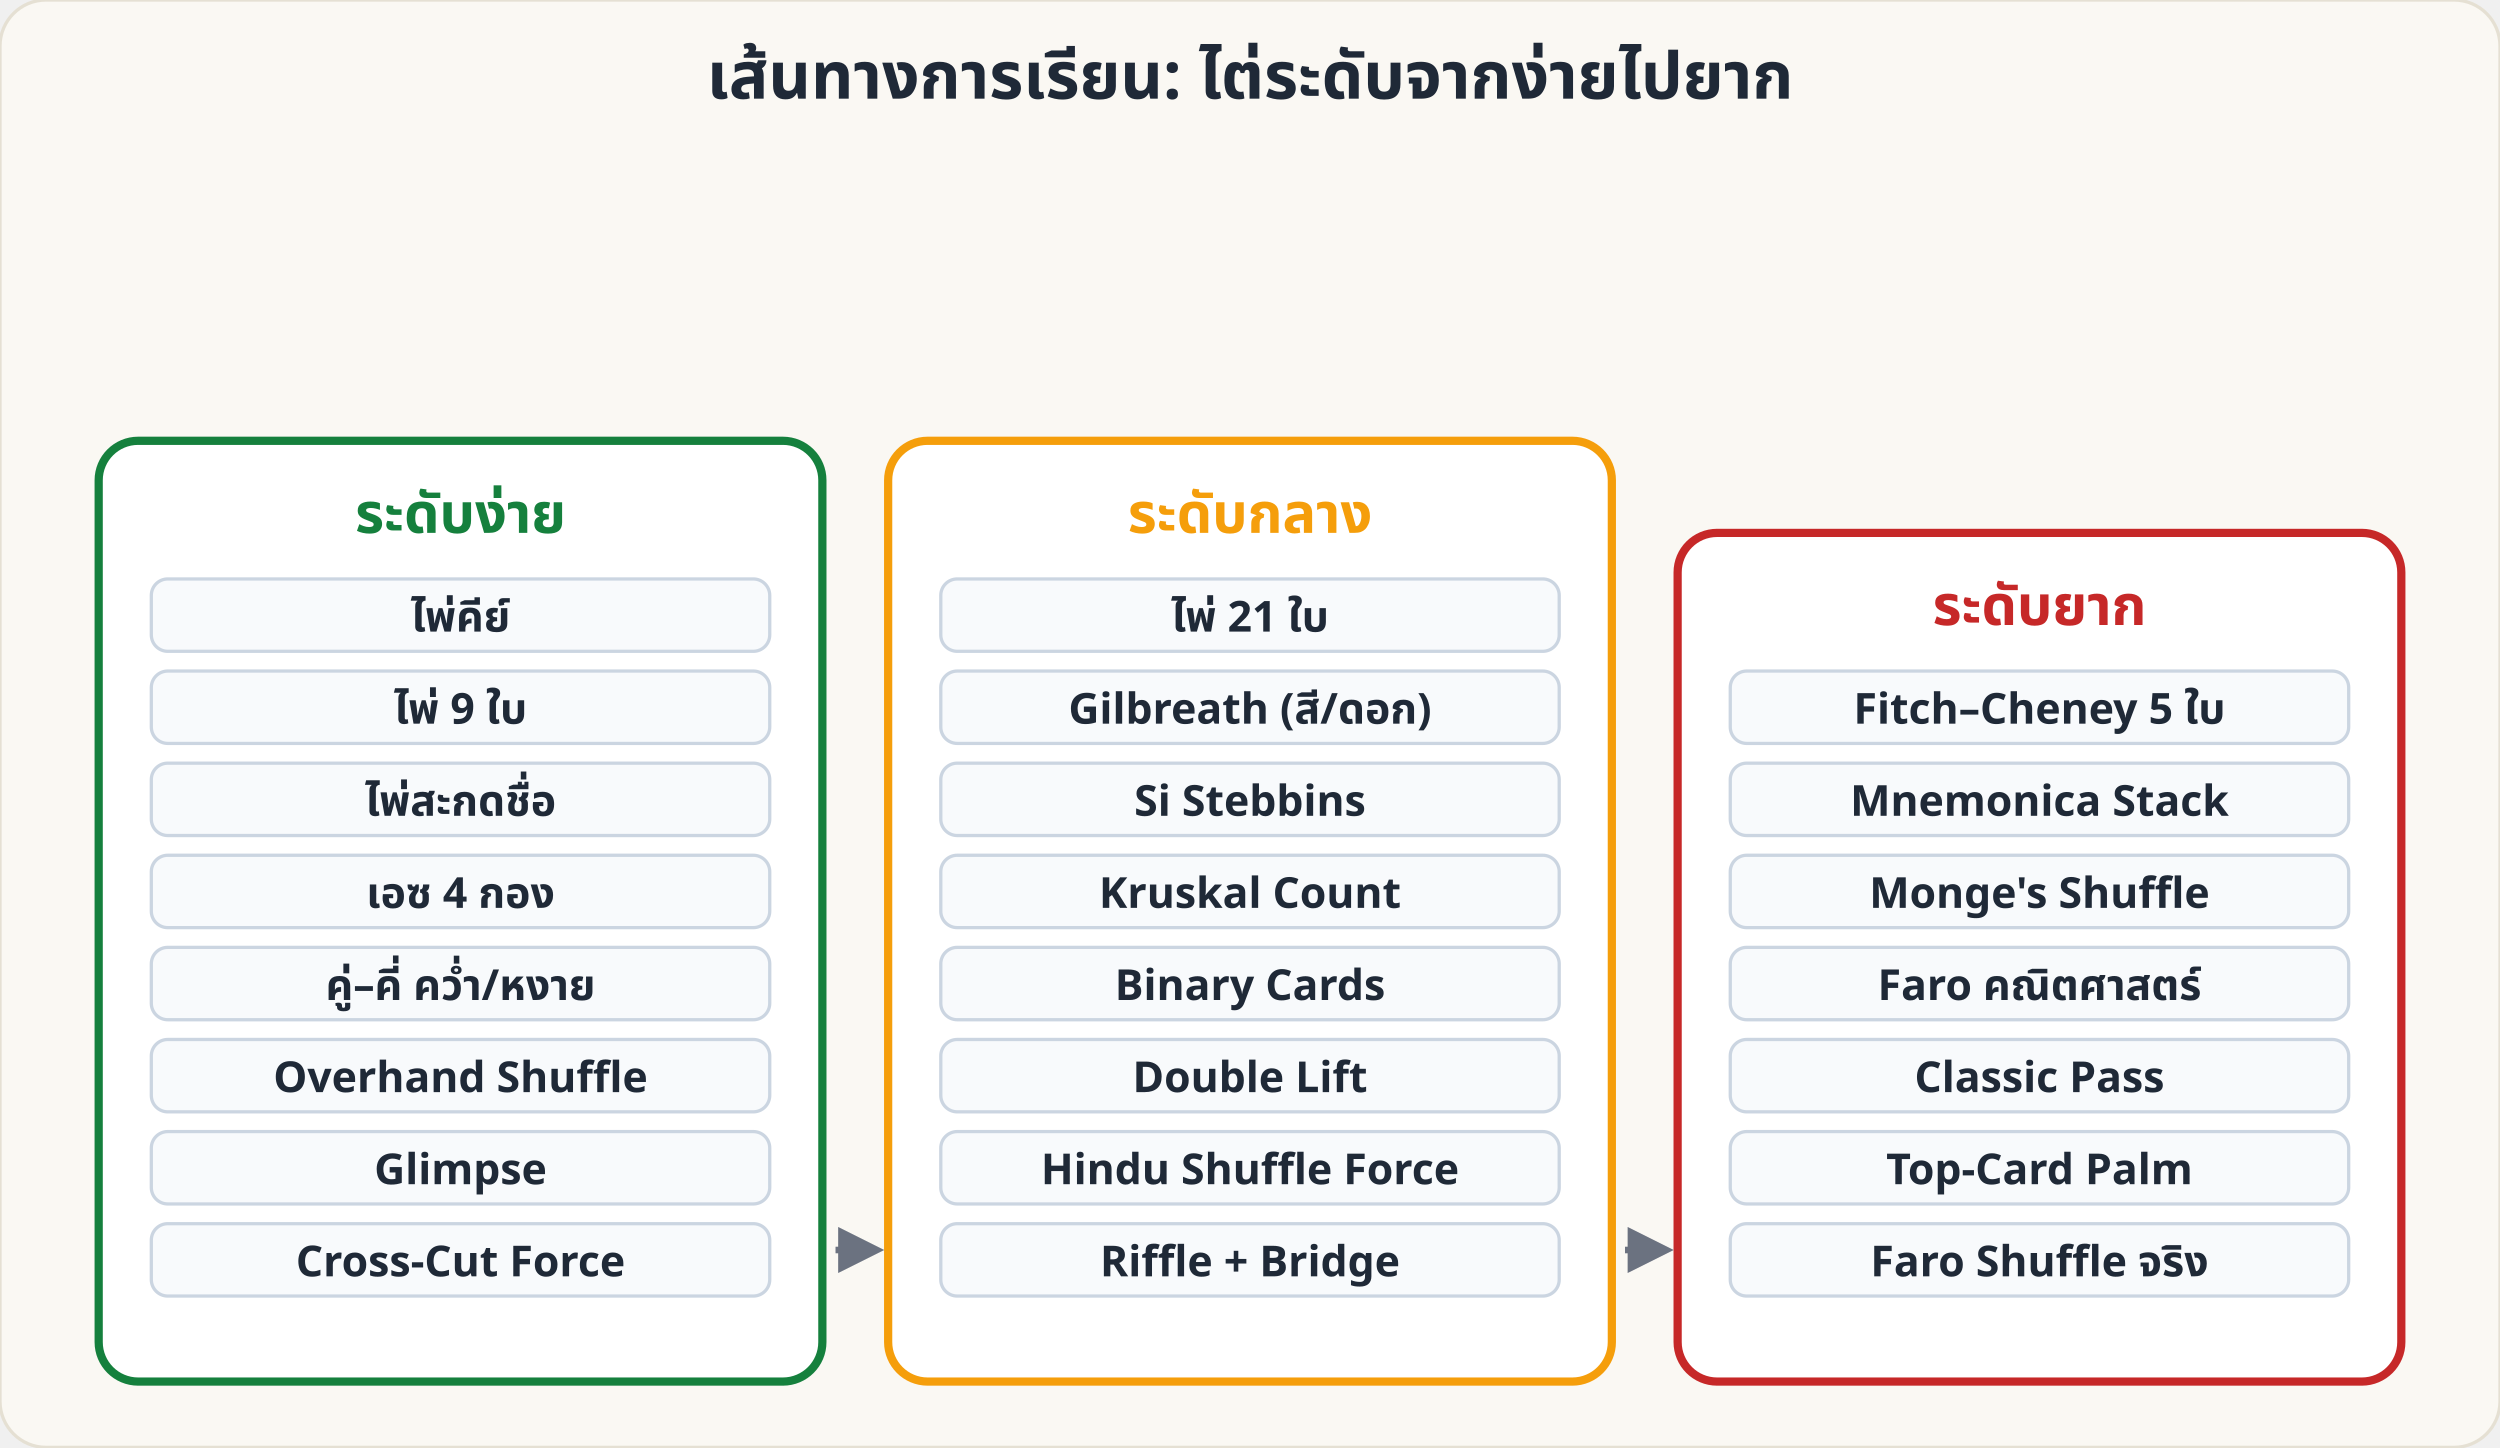
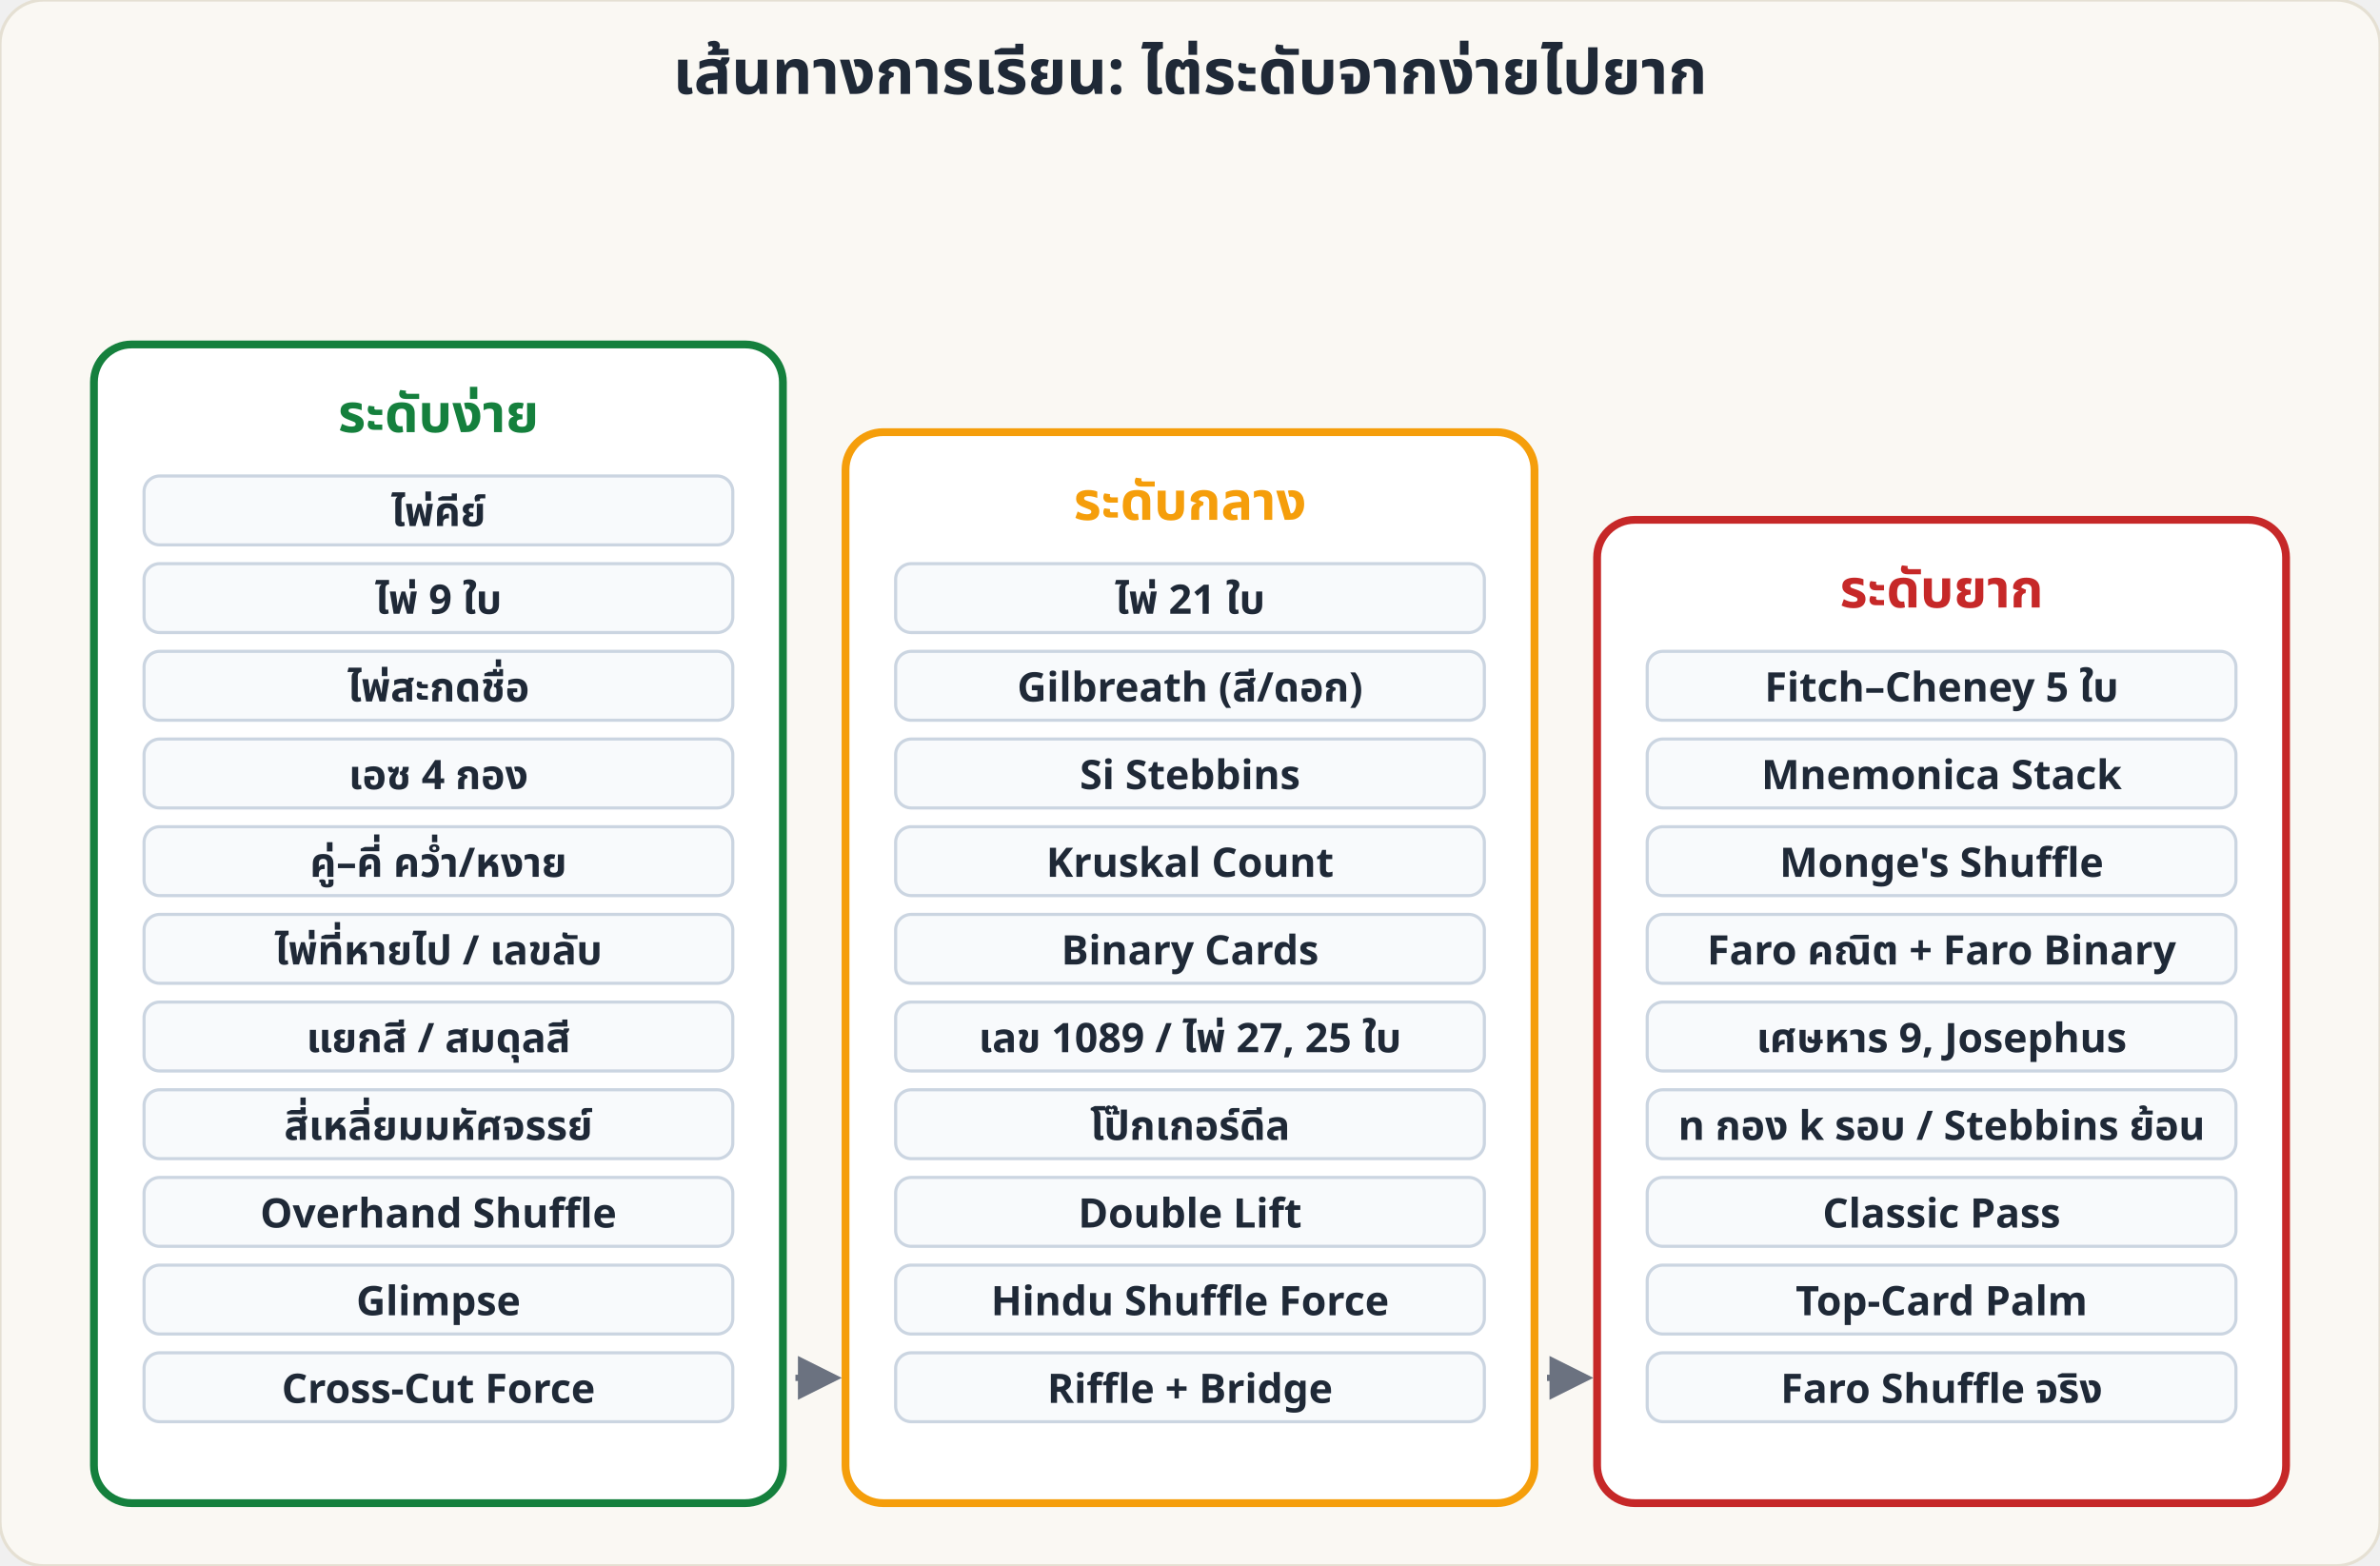
- <svg xmlns="http://www.w3.org/2000/svg" viewBox="0 0 760 440" width="760" height="440" font-family="'Sarabun','Noto Sans Thai','Tahoma',sans-serif">
+ <svg xmlns="http://www.w3.org/2000/svg" viewBox="0 0 760 500" width="760" height="500" font-family="'Sarabun','Noto Sans Thai','Tahoma',sans-serif">
  <defs>
    <marker id="ar" viewBox="0 0 10 10" refX="8" refY="5" markerWidth="7" markerHeight="7" orient="auto-start-reverse">
      <path d="M0,0 L10,5 L0,10 z" fill="#6b7280" />
    </marker>
  </defs>
-   <rect width="760" height="440" rx="14" fill="#faf8f3" stroke="#e5e0d3" />
+   <rect width="760" height="500" rx="14" fill="#faf8f3" stroke="#e5e0d3" />
  <text x="380.0" y="30" font-size="20" text-anchor="middle" font-weight="700" fill="#1f2937">เส้นทางการเรียน: ไต่ระดับจากง่ายไปยาก</text>
-   <rect x="30" y="134" width="220" height="286" rx="12" fill="#fff" stroke="#15803d" stroke-width="2.5" />
-   <text x="140" y="162" font-size="17" text-anchor="middle" font-weight="700" fill="#15803d">ระดับง่าย</text>
-   <rect x="46" y="176" width="188" height="22" rx="5" fill="#f8fafc" stroke="#cbd5e1" stroke-width="1" />
-   <text x="140" y="192" font-size="13" text-anchor="middle" font-weight="600" fill="#1f2937">ไพ่คีย์</text>
-   <rect x="46" y="204" width="188" height="22" rx="5" fill="#f8fafc" stroke="#cbd5e1" stroke-width="1" />
-   <text x="140" y="220" font-size="13" text-anchor="middle" font-weight="600" fill="#1f2937">ไพ่ 9 ใบ</text>
-   <rect x="46" y="232" width="188" height="22" rx="5" fill="#f8fafc" stroke="#cbd5e1" stroke-width="1" />
-   <text x="140" y="248" font-size="13" text-anchor="middle" font-weight="600" fill="#1f2937">ไพ่สะกดชื่อ</text>
-   <rect x="46" y="260" width="188" height="22" rx="5" fill="#f8fafc" stroke="#cbd5e1" stroke-width="1" />
-   <text x="140" y="276" font-size="13" text-anchor="middle" font-weight="600" fill="#1f2937">เอซ 4 กอง</text>
-   <rect x="46" y="288" width="188" height="22" rx="5" fill="#f8fafc" stroke="#cbd5e1" stroke-width="1" />
-   <text x="140" y="304" font-size="13" text-anchor="middle" font-weight="600" fill="#1f2937">คู่–คี่ คว่ำ/หงาย</text>
-   <rect x="46" y="316" width="188" height="22" rx="5" fill="#f8fafc" stroke="#cbd5e1" stroke-width="1" />
-   <text x="140" y="332" font-size="13" text-anchor="middle" font-weight="600" fill="#1f2937">Overhand Shuffle</text>
-   <rect x="46" y="344" width="188" height="22" rx="5" fill="#f8fafc" stroke="#cbd5e1" stroke-width="1" />
-   <text x="140" y="360" font-size="13" text-anchor="middle" font-weight="600" fill="#1f2937">Glimpse</text>
-   <rect x="46" y="372" width="188" height="22" rx="5" fill="#f8fafc" stroke="#cbd5e1" stroke-width="1" />
-   <text x="140" y="388" font-size="13" text-anchor="middle" font-weight="600" fill="#1f2937">Cross-Cut Force</text>
-   <line x1="254" y1="380" x2="266" y2="380" stroke="#6b7280" stroke-width="2" marker-end="url(#ar)" />
-   <rect x="270" y="134" width="220" height="286" rx="12" fill="#fff" stroke="#f59e0b" stroke-width="2.5" />
-   <text x="380" y="162" font-size="17" text-anchor="middle" font-weight="700" fill="#f59e0b">ระดับกลาง</text>
-   <rect x="286" y="176" width="188" height="22" rx="5" fill="#f8fafc" stroke="#cbd5e1" stroke-width="1" />
-   <text x="380" y="192" font-size="13" text-anchor="middle" font-weight="600" fill="#1f2937">ไพ่ 21 ใบ</text>
-   <rect x="286" y="204" width="188" height="22" rx="5" fill="#f8fafc" stroke="#cbd5e1" stroke-width="1" />
-   <text x="380" y="220" font-size="13" text-anchor="middle" font-weight="600" fill="#1f2937">Gilbreath (สี/ดอก)</text>
-   <rect x="286" y="232" width="188" height="22" rx="5" fill="#f8fafc" stroke="#cbd5e1" stroke-width="1" />
-   <text x="380" y="248" font-size="13" text-anchor="middle" font-weight="600" fill="#1f2937">Si Stebbins</text>
-   <rect x="286" y="260" width="188" height="22" rx="5" fill="#f8fafc" stroke="#cbd5e1" stroke-width="1" />
-   <text x="380" y="276" font-size="13" text-anchor="middle" font-weight="600" fill="#1f2937">Kruskal Count</text>
-   <rect x="286" y="288" width="188" height="22" rx="5" fill="#f8fafc" stroke="#cbd5e1" stroke-width="1" />
-   <text x="380" y="304" font-size="13" text-anchor="middle" font-weight="600" fill="#1f2937">Binary Cards</text>
-   <rect x="286" y="316" width="188" height="22" rx="5" fill="#f8fafc" stroke="#cbd5e1" stroke-width="1" />
-   <text x="380" y="332" font-size="13" text-anchor="middle" font-weight="600" fill="#1f2937">Double Lift</text>
-   <rect x="286" y="344" width="188" height="22" rx="5" fill="#f8fafc" stroke="#cbd5e1" stroke-width="1" />
-   <text x="380" y="360" font-size="13" text-anchor="middle" font-weight="600" fill="#1f2937">Hindu Shuffle Force</text>
-   <rect x="286" y="372" width="188" height="22" rx="5" fill="#f8fafc" stroke="#cbd5e1" stroke-width="1" />
-   <text x="380" y="388" font-size="13" text-anchor="middle" font-weight="600" fill="#1f2937">Riffle + Bridge</text>
-   <line x1="494" y1="380" x2="506" y2="380" stroke="#6b7280" stroke-width="2" marker-end="url(#ar)" />
-   <rect x="510" y="162" width="220" height="258" rx="12" fill="#fff" stroke="#c62828" stroke-width="2.5" />
-   <text x="620" y="190" font-size="17" text-anchor="middle" font-weight="700" fill="#c62828">ระดับยาก</text>
-   <rect x="526" y="204" width="188" height="22" rx="5" fill="#f8fafc" stroke="#cbd5e1" stroke-width="1" />
-   <text x="620" y="220" font-size="13" text-anchor="middle" font-weight="600" fill="#1f2937">Fitch–Cheney 5 ใบ</text>
-   <rect x="526" y="232" width="188" height="22" rx="5" fill="#f8fafc" stroke="#cbd5e1" stroke-width="1" />
-   <text x="620" y="248" font-size="13" text-anchor="middle" font-weight="600" fill="#1f2937">Mnemonica Stack</text>
-   <rect x="526" y="260" width="188" height="22" rx="5" fill="#f8fafc" stroke="#cbd5e1" stroke-width="1" />
-   <text x="620" y="276" font-size="13" text-anchor="middle" font-weight="600" fill="#1f2937">Monge's Shuffle</text>
-   <rect x="526" y="288" width="188" height="22" rx="5" fill="#f8fafc" stroke="#cbd5e1" stroke-width="1" />
-   <text x="620" y="304" font-size="13" text-anchor="middle" font-weight="600" fill="#1f2937">Faro คณิตศาสตร์</text>
-   <rect x="526" y="316" width="188" height="22" rx="5" fill="#f8fafc" stroke="#cbd5e1" stroke-width="1" />
-   <text x="620" y="332" font-size="13" text-anchor="middle" font-weight="600" fill="#1f2937">Classic Pass</text>
-   <rect x="526" y="344" width="188" height="22" rx="5" fill="#f8fafc" stroke="#cbd5e1" stroke-width="1" />
-   <text x="620" y="360" font-size="13" text-anchor="middle" font-weight="600" fill="#1f2937">Top-Card Palm</text>
-   <rect x="526" y="372" width="188" height="22" rx="5" fill="#f8fafc" stroke="#cbd5e1" stroke-width="1" />
-   <text x="620" y="388" font-size="13" text-anchor="middle" font-weight="600" fill="#1f2937">Faro Shuffle จริง</text>
+   <rect x="30" y="110" width="220" height="370" rx="12" fill="#fff" stroke="#15803d" stroke-width="2.5" />
+   <text x="140" y="138" font-size="17" text-anchor="middle" font-weight="700" fill="#15803d">ระดับง่าย</text>
+   <rect x="46" y="152" width="188" height="22" rx="5" fill="#f8fafc" stroke="#cbd5e1" stroke-width="1" />
+   <text x="140" y="168" font-size="13" text-anchor="middle" font-weight="600" fill="#1f2937">ไพ่คีย์</text>
+   <rect x="46" y="180" width="188" height="22" rx="5" fill="#f8fafc" stroke="#cbd5e1" stroke-width="1" />
+   <text x="140" y="196" font-size="13" text-anchor="middle" font-weight="600" fill="#1f2937">ไพ่ 9 ใบ</text>
+   <rect x="46" y="208" width="188" height="22" rx="5" fill="#f8fafc" stroke="#cbd5e1" stroke-width="1" />
+   <text x="140" y="224" font-size="13" text-anchor="middle" font-weight="600" fill="#1f2937">ไพ่สะกดชื่อ</text>
+   <rect x="46" y="236" width="188" height="22" rx="5" fill="#f8fafc" stroke="#cbd5e1" stroke-width="1" />
+   <text x="140" y="252" font-size="13" text-anchor="middle" font-weight="600" fill="#1f2937">เอซ 4 กอง</text>
+   <rect x="46" y="264" width="188" height="22" rx="5" fill="#f8fafc" stroke="#cbd5e1" stroke-width="1" />
+   <text x="140" y="280" font-size="13" text-anchor="middle" font-weight="600" fill="#1f2937">คู่–คี่ คว่ำ/หงาย</text>
+   <rect x="46" y="292" width="188" height="22" rx="5" fill="#f8fafc" stroke="#cbd5e1" stroke-width="1" />
+   <text x="140" y="308" font-size="13" text-anchor="middle" font-weight="600" fill="#1f2937">ไพ่ที่หายไป / เลขลับ</text>
+   <rect x="46" y="320" width="188" height="22" rx="5" fill="#f8fafc" stroke="#cbd5e1" stroke-width="1" />
+   <text x="140" y="336" font-size="13" text-anchor="middle" font-weight="600" fill="#1f2937">แยกสี / สมดุลสี</text>
+   <rect x="46" y="348" width="188" height="22" rx="5" fill="#f8fafc" stroke="#cbd5e1" stroke-width="1" />
+   <text x="140" y="364" font-size="13" text-anchor="middle" font-weight="600" fill="#1f2937">สี่เหลี่ยมมหัศจรรย์</text>
+   <rect x="46" y="376" width="188" height="22" rx="5" fill="#f8fafc" stroke="#cbd5e1" stroke-width="1" />
+   <text x="140" y="392" font-size="13" text-anchor="middle" font-weight="600" fill="#1f2937">Overhand Shuffle</text>
+   <rect x="46" y="404" width="188" height="22" rx="5" fill="#f8fafc" stroke="#cbd5e1" stroke-width="1" />
+   <text x="140" y="420" font-size="13" text-anchor="middle" font-weight="600" fill="#1f2937">Glimpse</text>
+   <rect x="46" y="432" width="188" height="22" rx="5" fill="#f8fafc" stroke="#cbd5e1" stroke-width="1" />
+   <text x="140" y="448" font-size="13" text-anchor="middle" font-weight="600" fill="#1f2937">Cross-Cut Force</text>
+   <line x1="254" y1="440" x2="266" y2="440" stroke="#6b7280" stroke-width="2" marker-end="url(#ar)" />
+   <rect x="270" y="138" width="220" height="342" rx="12" fill="#fff" stroke="#f59e0b" stroke-width="2.5" />
+   <text x="380" y="166" font-size="17" text-anchor="middle" font-weight="700" fill="#f59e0b">ระดับกลาง</text>
+   <rect x="286" y="180" width="188" height="22" rx="5" fill="#f8fafc" stroke="#cbd5e1" stroke-width="1" />
+   <text x="380" y="196" font-size="13" text-anchor="middle" font-weight="600" fill="#1f2937">ไพ่ 21 ใบ</text>
+   <rect x="286" y="208" width="188" height="22" rx="5" fill="#f8fafc" stroke="#cbd5e1" stroke-width="1" />
+   <text x="380" y="224" font-size="13" text-anchor="middle" font-weight="600" fill="#1f2937">Gilbreath (สี/ดอก)</text>
+   <rect x="286" y="236" width="188" height="22" rx="5" fill="#f8fafc" stroke="#cbd5e1" stroke-width="1" />
+   <text x="380" y="252" font-size="13" text-anchor="middle" font-weight="600" fill="#1f2937">Si Stebbins</text>
+   <rect x="286" y="264" width="188" height="22" rx="5" fill="#f8fafc" stroke="#cbd5e1" stroke-width="1" />
+   <text x="380" y="280" font-size="13" text-anchor="middle" font-weight="600" fill="#1f2937">Kruskal Count</text>
+   <rect x="286" y="292" width="188" height="22" rx="5" fill="#f8fafc" stroke="#cbd5e1" stroke-width="1" />
+   <text x="380" y="308" font-size="13" text-anchor="middle" font-weight="600" fill="#1f2937">Binary Cards</text>
+   <rect x="286" y="320" width="188" height="22" rx="5" fill="#f8fafc" stroke="#cbd5e1" stroke-width="1" />
+   <text x="380" y="336" font-size="13" text-anchor="middle" font-weight="600" fill="#1f2937">เลข 1089 / ไพ่ 27, 25 ใบ</text>
+   <rect x="286" y="348" width="188" height="22" rx="5" fill="#f8fafc" stroke="#cbd5e1" stroke-width="1" />
+   <text x="380" y="364" font-size="13" text-anchor="middle" font-weight="600" fill="#1f2937">โป๊กเกอร์ดีล</text>
+   <rect x="286" y="376" width="188" height="22" rx="5" fill="#f8fafc" stroke="#cbd5e1" stroke-width="1" />
+   <text x="380" y="392" font-size="13" text-anchor="middle" font-weight="600" fill="#1f2937">Double Lift</text>
+   <rect x="286" y="404" width="188" height="22" rx="5" fill="#f8fafc" stroke="#cbd5e1" stroke-width="1" />
+   <text x="380" y="420" font-size="13" text-anchor="middle" font-weight="600" fill="#1f2937">Hindu Shuffle Force</text>
+   <rect x="286" y="432" width="188" height="22" rx="5" fill="#f8fafc" stroke="#cbd5e1" stroke-width="1" />
+   <text x="380" y="448" font-size="13" text-anchor="middle" font-weight="600" fill="#1f2937">Riffle + Bridge</text>
+   <line x1="494" y1="440" x2="506" y2="440" stroke="#6b7280" stroke-width="2" marker-end="url(#ar)" />
+   <rect x="510" y="166" width="220" height="314" rx="12" fill="#fff" stroke="#c62828" stroke-width="2.5" />
+   <text x="620" y="194" font-size="17" text-anchor="middle" font-weight="700" fill="#c62828">ระดับยาก</text>
+   <rect x="526" y="208" width="188" height="22" rx="5" fill="#f8fafc" stroke="#cbd5e1" stroke-width="1" />
+   <text x="620" y="224" font-size="13" text-anchor="middle" font-weight="600" fill="#1f2937">Fitch–Cheney 5 ใบ</text>
+   <rect x="526" y="236" width="188" height="22" rx="5" fill="#f8fafc" stroke="#cbd5e1" stroke-width="1" />
+   <text x="620" y="252" font-size="13" text-anchor="middle" font-weight="600" fill="#1f2937">Mnemonica Stack</text>
+   <rect x="526" y="264" width="188" height="22" rx="5" fill="#f8fafc" stroke="#cbd5e1" stroke-width="1" />
+   <text x="620" y="280" font-size="13" text-anchor="middle" font-weight="600" fill="#1f2937">Monge's Shuffle</text>
+   <rect x="526" y="292" width="188" height="22" rx="5" fill="#f8fafc" stroke="#cbd5e1" stroke-width="1" />
+   <text x="620" y="308" font-size="13" text-anchor="middle" font-weight="600" fill="#1f2937">Faro คณิต + Faro Binary</text>
+   <rect x="526" y="320" width="188" height="22" rx="5" fill="#f8fafc" stroke="#cbd5e1" stroke-width="1" />
+   <text x="620" y="336" font-size="13" text-anchor="middle" font-weight="600" fill="#1f2937">เศษหาร 9, Josephus</text>
+   <rect x="526" y="348" width="188" height="22" rx="5" fill="#f8fafc" stroke="#cbd5e1" stroke-width="1" />
+   <text x="620" y="364" font-size="13" text-anchor="middle" font-weight="600" fill="#1f2937">n กอง k รอบ / Stebbins ย้อน</text>
+   <rect x="526" y="376" width="188" height="22" rx="5" fill="#f8fafc" stroke="#cbd5e1" stroke-width="1" />
+   <text x="620" y="392" font-size="13" text-anchor="middle" font-weight="600" fill="#1f2937">Classic Pass</text>
+   <rect x="526" y="404" width="188" height="22" rx="5" fill="#f8fafc" stroke="#cbd5e1" stroke-width="1" />
+   <text x="620" y="420" font-size="13" text-anchor="middle" font-weight="600" fill="#1f2937">Top-Card Palm</text>
+   <rect x="526" y="432" width="188" height="22" rx="5" fill="#f8fafc" stroke="#cbd5e1" stroke-width="1" />
+   <text x="620" y="448" font-size="13" text-anchor="middle" font-weight="600" fill="#1f2937">Faro Shuffle จริง</text>
</svg>
